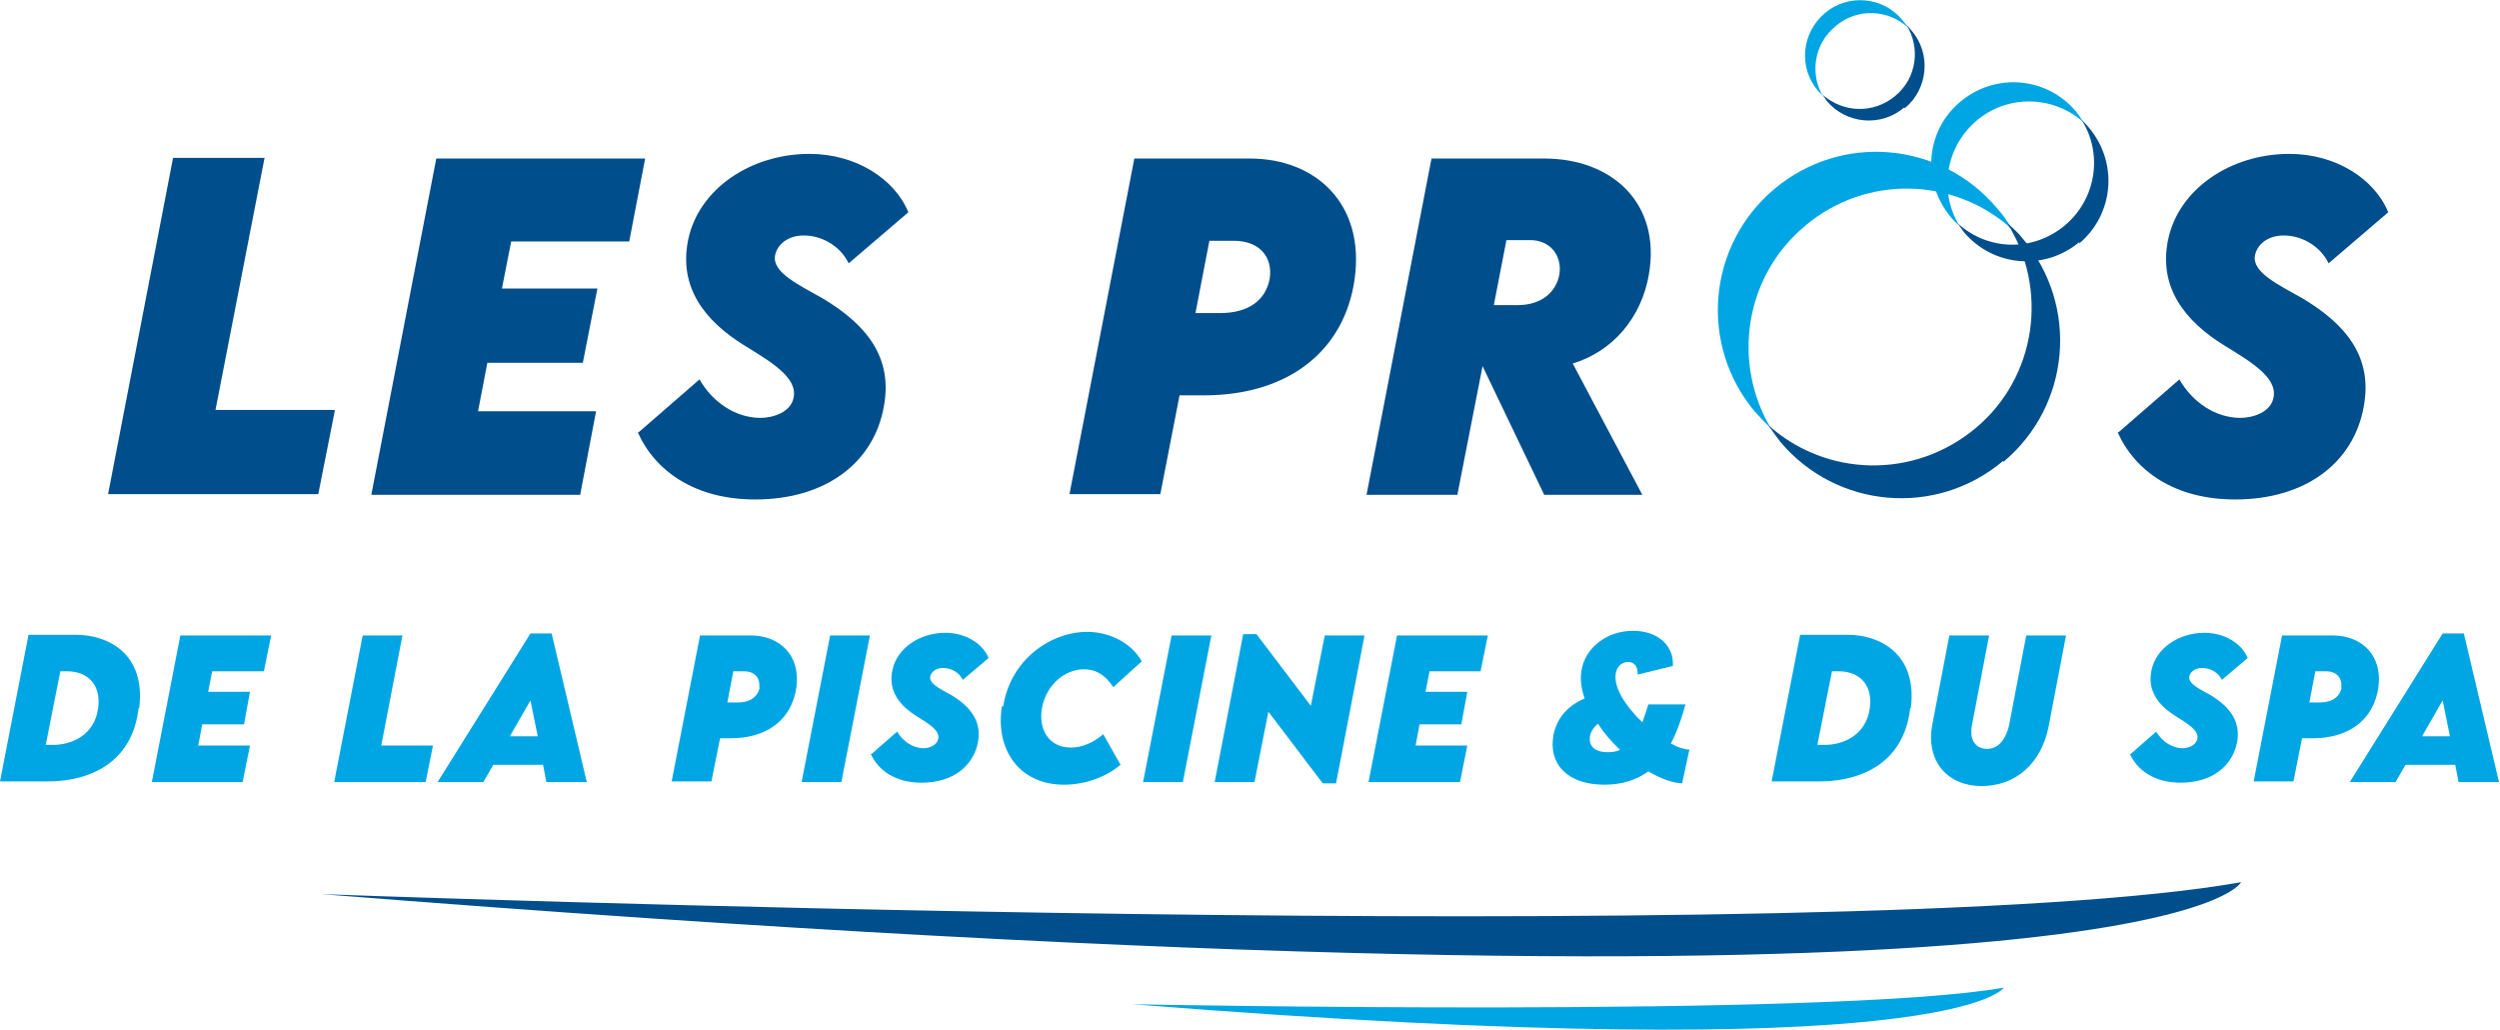
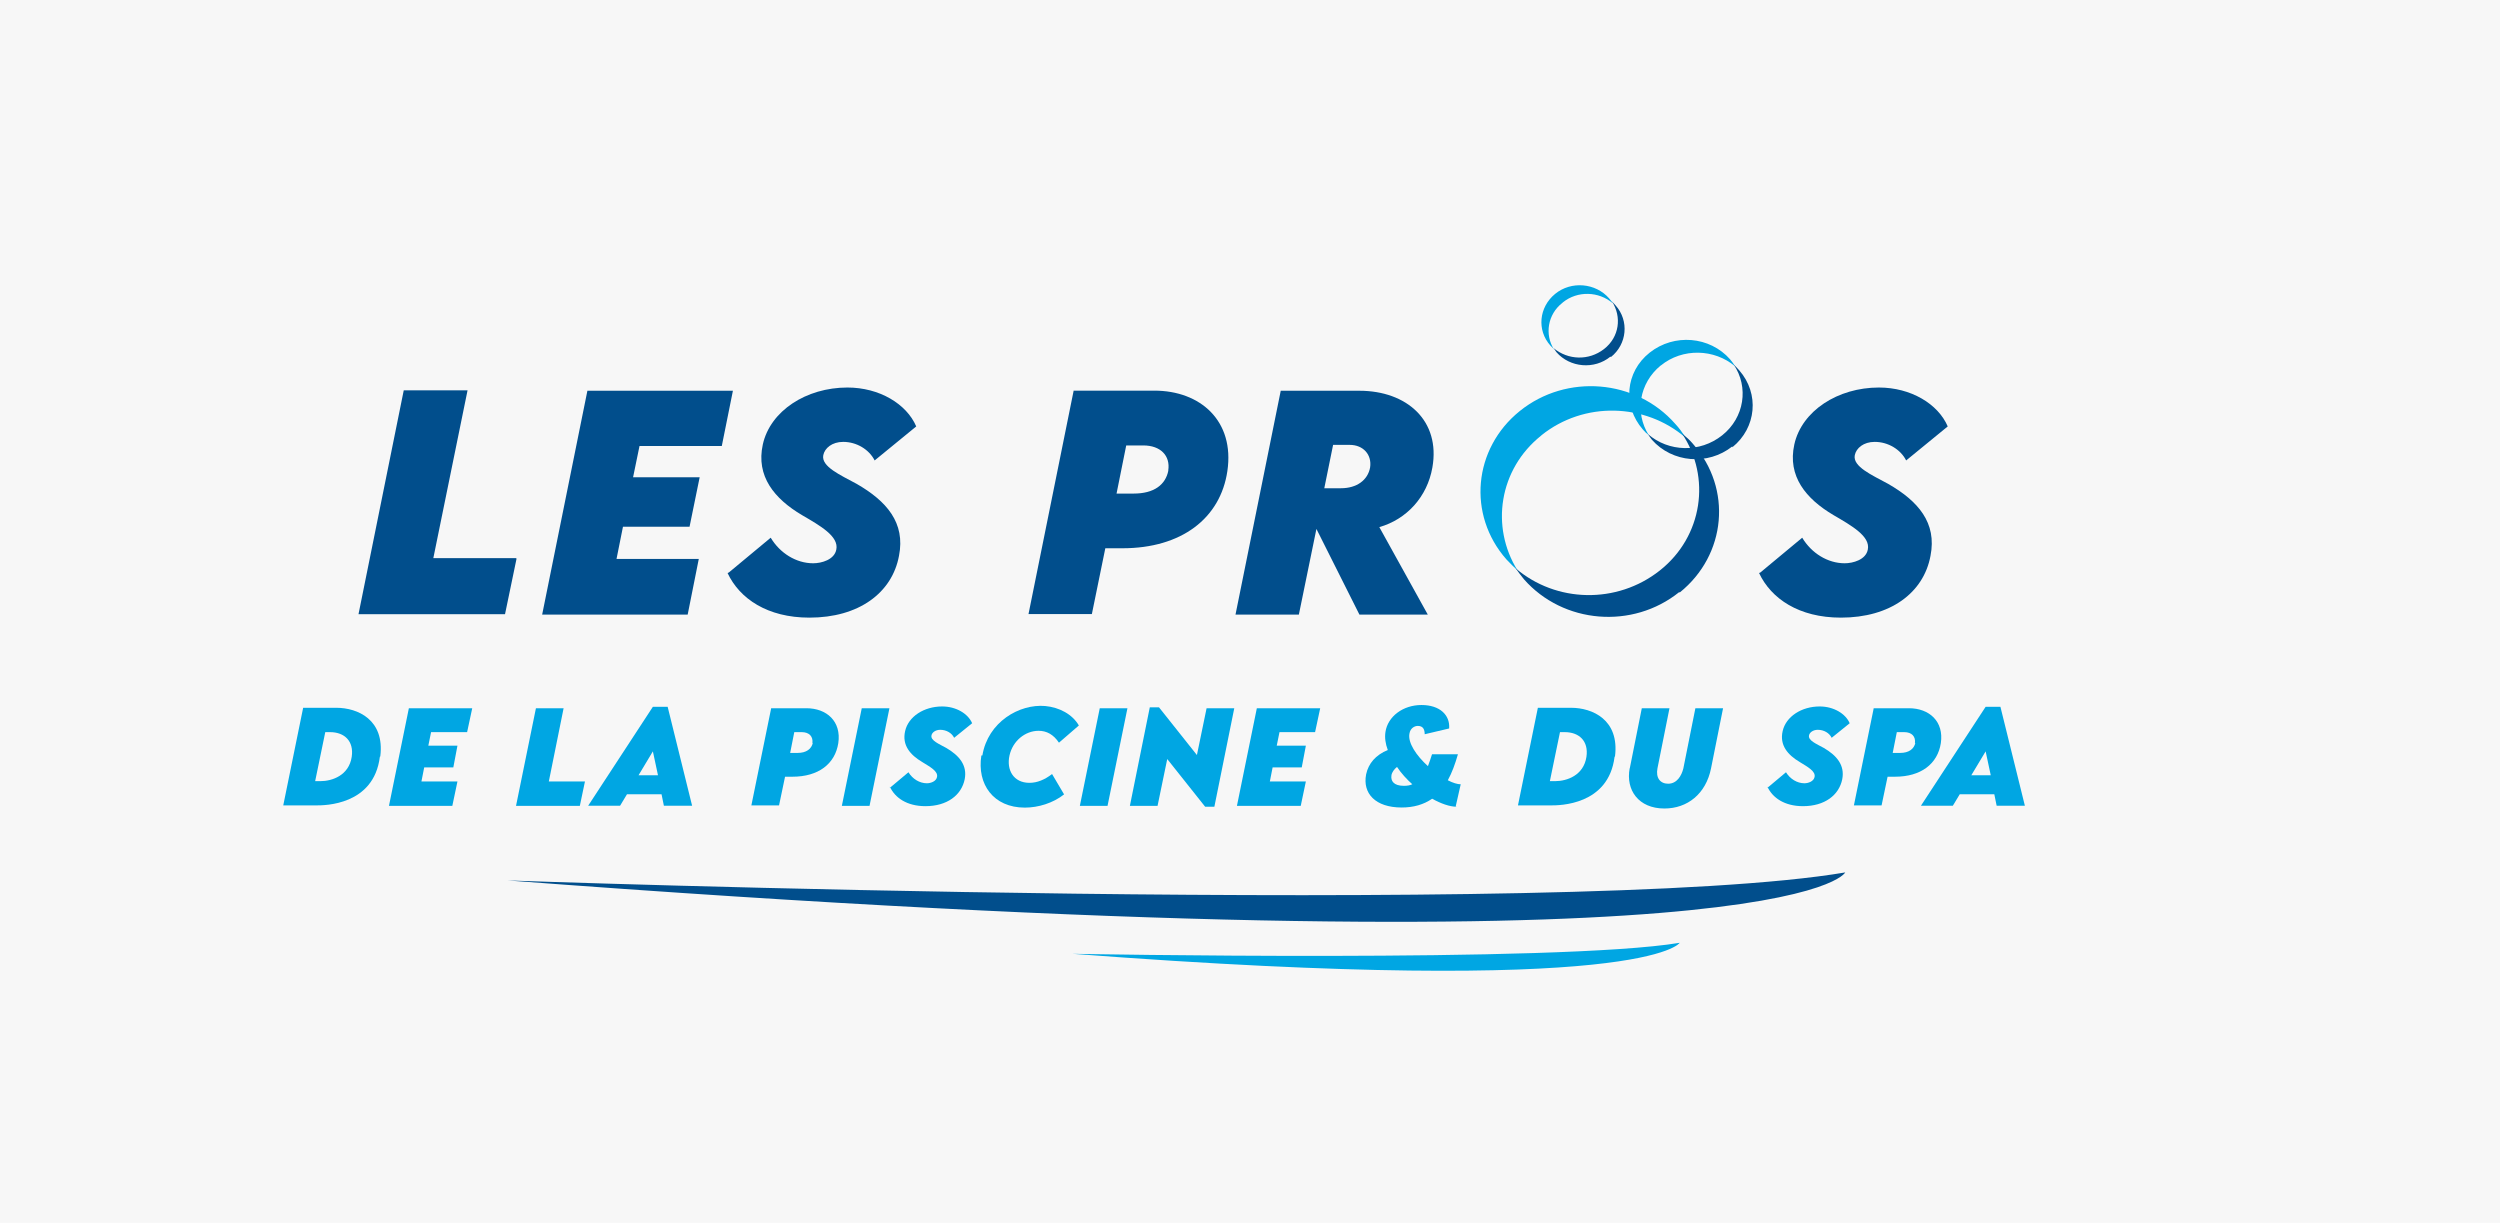
- <svg xmlns="http://www.w3.org/2000/svg" id="Calque_1" data-name="Calque 1" viewBox="0 0 37.69 15.52">
+ <svg xmlns="http://www.w3.org/2000/svg" id="Calque_1" data-name="Calque 1" viewBox="0 0 224.89 110">
  <defs>
    <style>
      .cls-1 {
        fill: #00a6e3;
      }

-       .cls-1, .cls-2 {
+       .cls-1, .cls-2, .cls-3 {
        stroke-width: 0px;
      }

      .cls-2 {
        fill: #014e8c;
      }
+ 
+       .cls-3 {
+         fill: #f2f2f2;
+         opacity: .6;
+       }
    </style>
  </defs>
+   <rect class="cls-3" width="224.89" height="110" />
  <g>
-     <path class="cls-2" d="m5.05,6.19l-.25,1.26H1.63l.98-5.07h1.38l-.74,3.8h1.79Z" />
-     <path class="cls-2" d="m7.71,3.64l-.14.71h1.44l-.22,1.12h-1.44l-.14.73h1.78l-.24,1.26h-3.15l.98-5.07h3.15l-.24,1.25h-1.78Z" />
-     <path class="cls-2" d="m9.64,6.51l.91-.79c.2.35.55.58.92.58.18,0,.46-.08.5-.31.06-.3-.35-.54-.74-.78-.6-.37-1-.88-.85-1.6.16-.76.94-1.29,1.83-1.29.69,0,1.28.37,1.49.88l-.9.77c-.12-.25-.39-.42-.68-.42-.24,0-.4.14-.43.3-.05.26.37.45.72.65.65.39,1.06.88.92,1.63-.15.84-.87,1.4-1.94,1.4-.91,0-1.51-.43-1.77-1.01Z" />
-     <path class="cls-2" d="m17.11,2.39h1.74c1,0,1.74.69,1.58,1.82-.15,1.07-.99,1.75-2.27,1.75h-.37l-.29,1.49h-1.37l.98-5.07Zm2.04,1.81c.05-.34-.17-.57-.54-.57h-.37l-.21,1.09h.37c.44,0,.69-.2.75-.52Z" />
-     <path class="cls-2" d="m23.72,5.48l1.05,1.98h-1.48l-.93-1.94-.38,1.94h-1.37l.98-5.07h1.7c1.03,0,1.76.68,1.58,1.74-.11.66-.55,1.17-1.15,1.35Zm-1.19-.88h.36c.34,0,.58-.18.63-.47.04-.29-.15-.51-.44-.51h-.36l-.19.98Z" />
-     <path class="cls-2" d="m31.96,6.51l.91-.79c.2.35.55.58.92.58.18,0,.46-.08.5-.31.06-.3-.35-.54-.74-.78-.6-.37-1-.88-.85-1.6.16-.76.94-1.29,1.83-1.29.69,0,1.28.37,1.49.88l-.9.77c-.12-.25-.39-.42-.68-.42-.24,0-.4.14-.43.3-.05.26.37.45.72.65.65.39,1.06.88.92,1.63-.15.84-.87,1.4-1.94,1.4-.91,0-1.51-.43-1.77-1.01Z" />
+     <path class="cls-2" d="m46.47,50.24l-1.04,5.01h-13.18l4.07-20.14h5.74l-3.08,15.1h7.44l.04.04Z" />
+     <path class="cls-2" d="m57.53,40.11l-.58,2.82h5.99l-.91,4.45h-5.99l-.58,2.9h7.4l-1,5.01h-13.09l4.07-20.14h13.09l-1,4.97s-7.4,0-7.4,0Z" />
+     <path class="cls-2" d="m65.55,51.51l3.78-3.14c.83,1.39,2.29,2.3,3.82,2.3.75,0,1.91-.32,2.08-1.23.25-1.19-1.45-2.15-3.08-3.1-2.49-1.47-4.16-3.5-3.53-6.36.67-3.02,3.91-5.12,7.61-5.12,2.87,0,5.32,1.47,6.19,3.5l-3.74,3.06c-.5-.99-1.62-1.67-2.83-1.67-1,0-1.66.56-1.79,1.19-.21,1.03,1.54,1.79,2.99,2.58,2.7,1.55,4.41,3.5,3.82,6.48-.62,3.34-3.62,5.56-8.06,5.56-3.78,0-6.28-1.71-7.36-4.01l.08-.04Z" />
+     <path class="cls-2" d="m96.61,35.14h7.23c4.16,0,7.23,2.74,6.57,7.23-.62,4.25-4.12,6.95-9.44,6.95h-1.54l-1.21,5.92h-5.7l4.07-20.14v.04Zm8.48,7.19c.21-1.35-.71-2.26-2.24-2.26h-1.54l-.87,4.33h1.54c1.83,0,2.87-.79,3.12-2.07Z" />
+     <path class="cls-2" d="m124.08,47.42l4.36,7.87h-6.15l-3.87-7.71-1.58,7.71h-5.7l4.07-20.14h7.07c4.28,0,7.32,2.7,6.57,6.91-.46,2.62-2.29,4.65-4.78,5.36Zm-4.95-3.5h1.5c1.41,0,2.41-.72,2.62-1.87.17-1.15-.62-2.03-1.83-2.03h-1.5s-.79,3.89-.79,3.89Z" />
+     <path class="cls-2" d="m158.34,51.51l3.78-3.14c.83,1.39,2.29,2.3,3.82,2.3.75,0,1.91-.32,2.08-1.23.25-1.19-1.45-2.15-3.08-3.1-2.49-1.47-4.16-3.5-3.53-6.36.67-3.02,3.91-5.12,7.61-5.12,2.87,0,5.32,1.47,6.19,3.5l-3.74,3.06c-.5-.99-1.62-1.67-2.83-1.67-1,0-1.66.56-1.79,1.19-.21,1.03,1.54,1.79,2.99,2.58,2.7,1.55,4.41,3.5,3.82,6.48-.62,3.34-3.62,5.56-8.06,5.56-3.78,0-6.28-1.71-7.36-4.01l.08-.04Z" />
  </g>
  <g>
-     <path class="cls-1" d="m2.09,10.68c-.13,1.1-1.2,1.1-1.37,1.1h-.72l.43-2.21h.72c.46,0,1.05.27.95,1.1Zm-1.07-.56h-.11l-.22,1.11h.11c.26,0,.62-.13.68-.55.05-.36-.16-.56-.47-.56Z" />
-     <path class="cls-1" d="m3.2,10.12l-.06.31h.63l-.09.49h-.63l-.06.32h.78l-.11.55h-1.37l.43-2.21h1.37l-.11.54h-.77Z" />
-     <path class="cls-1" d="m6.53,11.24l-.11.55h-1.38l.43-2.21h.6l-.32,1.66h.78Z" />
-     <path class="cls-1" d="m8.19,11.53h-.75l-.15.26h-.69l1.4-2.24h.32l.53,2.24h-.61l-.05-.26Zm-.08-.43l-.11-.54-.31.54h.42Z" />
-     <path class="cls-1" d="m10.56,9.58h.76c.44,0,.76.3.69.79-.07.47-.43.76-.99.76h-.16l-.13.65h-.6l.43-2.21Zm.89.79c.02-.15-.07-.25-.23-.25h-.16l-.09.47h.16c.19,0,.3-.09.33-.23Z" />
-     <path class="cls-1" d="m12.52,9.58h.6l-.43,2.21h-.6l.43-2.21Z" />
-     <path class="cls-1" d="m13.13,11.38l.4-.35c.09.15.24.25.4.25.08,0,.2-.04.22-.14.03-.13-.15-.23-.32-.34-.26-.16-.44-.38-.37-.7.07-.33.41-.56.8-.56.3,0,.56.16.65.38l-.39.33c-.05-.11-.17-.18-.3-.18-.1,0-.18.06-.19.13-.02.11.16.19.32.28.28.17.46.39.4.71-.07.36-.38.61-.85.61-.4,0-.66-.19-.77-.44Z" />
-     <path class="cls-1" d="m15.13,10.65c.12-.76.8-1.17,1.36-1.12.31.03.59.19.73.44l-.43.39c-.12-.19-.27-.27-.44-.27-.29,0-.56.23-.63.56-.07.33.09.62.43.62.17,0,.33-.07.49-.2l.26.46c-.24.2-.56.3-.85.3-.68,0-1.04-.53-.94-1.18Z" />
-     <path class="cls-1" d="m17.67,9.58h.6l-.43,2.21h-.6l.43-2.21Z" />
-     <path class="cls-1" d="m20.58,9.58l-.43,2.23h-.2l-.82-1.08-.21,1.06h-.6l.43-2.23h.2l.82,1.08.21-1.06h.6Z" />
-     <path class="cls-1" d="m21.56,10.12l-.06.31h.63l-.09.49h-.63l-.06.32h.78l-.11.55h-1.38l.43-2.21h1.37l-.11.54h-.77Z" />
-     <path class="cls-1" d="m25.39,11.81c-.15,0-.34-.07-.53-.18-.18.13-.4.2-.66.2-.57,0-.85-.32-.77-.75.05-.25.21-.44.47-.55-.05-.14-.07-.28-.05-.41.05-.35.38-.61.78-.61.38,0,.62.23.6.53l-.53.13c0-.1-.03-.19-.15-.19-.07,0-.16.05-.18.17-.04.21.15.5.4.74.03-.08.06-.17.09-.27h.56c-.06.22-.13.42-.22.59.11.06.21.09.28.09l-.11.51Zm-.95-.5c-.13-.12-.25-.26-.34-.4-.06.05-.11.12-.12.19-.02.13.05.24.27.24.07,0,.14-.01.19-.04Z" />
-     <path class="cls-1" d="m28.81,10.68c-.13,1.1-1.2,1.1-1.37,1.1h-.72l.43-2.21h.72c.46,0,1.05.27.95,1.1Zm-1.07-.56h-.11l-.22,1.11h.11c.26,0,.62-.13.68-.55.05-.36-.16-.56-.47-.56Z" />
-     <path class="cls-1" d="m29.14,10.94l.26-1.36h.6l-.26,1.36c-.04.22.06.35.23.35.19,0,.29-.18.33-.35l.26-1.36h.6l-.26,1.36c-.11.58-.51.91-1.01.91-.56,0-.84-.42-.75-.91Z" />
-     <path class="cls-1" d="m32.12,11.38l.4-.35c.09.15.24.25.4.25.08,0,.2-.04.22-.14.03-.13-.15-.23-.32-.34-.26-.16-.44-.38-.37-.7.07-.33.41-.56.8-.56.3,0,.56.16.65.38l-.39.33c-.05-.11-.17-.18-.3-.18-.1,0-.18.06-.19.13-.02.11.16.19.32.28.28.17.46.39.4.71-.07.36-.38.61-.85.61-.4,0-.66-.19-.77-.44Z" />
-     <path class="cls-1" d="m34.42,9.58h.76c.44,0,.76.3.69.79-.07.47-.43.76-.99.76h-.16l-.13.65h-.6l.43-2.21Zm.89.79c.02-.15-.07-.25-.23-.25h-.16l-.09.47h.16c.19,0,.3-.09.33-.23Z" />
-     <path class="cls-1" d="m37.03,11.53h-.75l-.15.26h-.69l1.4-2.24h.32l.53,2.24h-.61l-.05-.26Zm-.08-.43l-.11-.54-.31.54h.42Z" />
+     <path class="cls-1" d="m34.17,68.08c-.54,4.37-4.99,4.37-5.7,4.37h-2.99l1.79-8.78h2.99c1.91,0,4.36,1.07,3.95,4.37l-.04.04Zm-4.45-2.22h-.46l-.91,4.41h.46c1.08,0,2.58-.52,2.83-2.19.21-1.43-.67-2.22-1.95-2.22h.04Z" />
+     <path class="cls-1" d="m38.78,65.85l-.25,1.23h2.62l-.37,1.95h-2.62l-.25,1.27h3.24l-.46,2.19h-5.7l1.79-8.78h5.7l-.46,2.15h-3.24Z" />
+     <path class="cls-1" d="m52.62,70.3l-.46,2.19h-5.74l1.79-8.78h2.49l-1.33,6.59h3.24Z" />
+     <path class="cls-1" d="m59.52,71.45h-3.12l-.62,1.03h-2.87l5.82-8.9h1.33l2.2,8.9h-2.54l-.21-1.03Zm-.33-1.71l-.46-2.15-1.29,2.15h1.75Z" />
+     <path class="cls-1" d="m69.38,63.71h3.16c1.83,0,3.16,1.19,2.87,3.14-.29,1.87-1.79,3.02-4.12,3.02h-.67l-.54,2.58h-2.49l1.79-8.78v.04Zm3.7,3.14c.08-.6-.29-.99-.96-.99h-.67l-.37,1.87h.67c.79,0,1.25-.36,1.37-.91l-.04.04Z" />
+     <path class="cls-1" d="m77.52,63.71h2.49l-1.79,8.78h-2.49l1.79-8.78Z" />
+     <path class="cls-1" d="m80.06,70.86l1.66-1.39c.37.6,1,.99,1.66.99.33,0,.83-.16.91-.56.12-.52-.62-.91-1.33-1.35-1.08-.64-1.83-1.51-1.54-2.78.29-1.31,1.7-2.22,3.33-2.22,1.25,0,2.33.64,2.7,1.51l-1.62,1.31c-.21-.44-.71-.72-1.25-.72-.42,0-.75.24-.79.52-.08.44.67.75,1.33,1.11,1.16.68,1.91,1.55,1.66,2.82-.29,1.43-1.58,2.42-3.53,2.42-1.66,0-2.74-.75-3.2-1.75v.08Z" />
+     <path class="cls-1" d="m88.37,67.96c.5-3.02,3.33-4.65,5.65-4.45,1.29.12,2.45.75,3.03,1.75l-1.79,1.55c-.5-.75-1.12-1.07-1.83-1.07-1.21,0-2.33.91-2.62,2.22-.29,1.31.37,2.46,1.79,2.46.71,0,1.37-.28,2.04-.79l1.08,1.83c-1,.79-2.33,1.19-3.53,1.19-2.83,0-4.32-2.11-3.91-4.69h.08Z" />
+     <path class="cls-1" d="m98.93,63.71h2.49l-1.79,8.78h-2.49l1.79-8.78Z" />
+     <path class="cls-1" d="m111.03,63.71l-1.79,8.86h-.83l-3.41-4.29-.87,4.21h-2.49l1.79-8.86h.83l3.41,4.29.87-4.21h2.49Z" />
+     <path class="cls-1" d="m115.1,65.85l-.25,1.23h2.62l-.37,1.95h-2.62l-.25,1.27h3.24l-.46,2.19h-5.74l1.79-8.78h5.7l-.46,2.15h-3.2Z" />
+     <path class="cls-1" d="m131.03,72.57c-.62,0-1.41-.28-2.2-.72-.75.52-1.66.79-2.74.79-2.37,0-3.53-1.27-3.2-2.98.21-.99.87-1.75,1.95-2.19-.21-.56-.29-1.11-.21-1.63.21-1.39,1.58-2.42,3.24-2.42s2.58.91,2.49,2.11l-2.2.52c0-.4-.12-.75-.62-.75-.29,0-.67.2-.75.68-.17.83.62,1.99,1.66,2.94.12-.32.25-.68.37-1.07h2.33c-.25.87-.54,1.67-.91,2.34.46.24.87.36,1.16.36l-.46,2.03h.08Zm-3.95-1.99c-.54-.48-1.04-1.03-1.41-1.59-.25.2-.46.48-.5.75-.08.52.21.95,1.12.95.29,0,.58-.04.79-.16v.04Z" />
+     <path class="cls-1" d="m145.24,68.08c-.54,4.37-4.99,4.37-5.7,4.37h-2.99l1.79-8.78h2.99c1.91,0,4.36,1.07,3.95,4.37l-.04.04Zm-4.45-2.22h-.46l-.91,4.41h.46c1.08,0,2.58-.52,2.83-2.19.21-1.43-.67-2.22-1.95-2.22h.04Z" />
+     <path class="cls-1" d="m146.61,69.11l1.08-5.4h2.49l-1.08,5.4c-.17.87.25,1.39.96,1.39.79,0,1.21-.72,1.37-1.39l1.08-5.4h2.49l-1.08,5.4c-.46,2.3-2.12,3.62-4.2,3.62-2.33,0-3.49-1.67-3.12-3.62Z" />
+     <path class="cls-1" d="m159,70.86l1.66-1.39c.37.6,1,.99,1.66.99.33,0,.83-.16.91-.56.12-.52-.62-.91-1.33-1.35-1.08-.64-1.83-1.51-1.54-2.78.29-1.31,1.7-2.22,3.33-2.22,1.25,0,2.33.64,2.7,1.51l-1.62,1.31c-.21-.44-.71-.72-1.25-.72-.42,0-.75.24-.79.52-.08.44.67.75,1.33,1.11,1.16.68,1.91,1.55,1.66,2.82-.29,1.43-1.58,2.42-3.53,2.42-1.66,0-2.74-.75-3.2-1.75v.08Z" />
+     <path class="cls-1" d="m168.56,63.71h3.16c1.83,0,3.16,1.19,2.87,3.14-.29,1.87-1.79,3.02-4.12,3.02h-.67l-.54,2.58h-2.49l1.79-8.78v.04Zm3.7,3.14c.08-.6-.29-.99-.96-.99h-.67l-.37,1.87h.67c.79,0,1.25-.36,1.37-.91l-.04.04Z" />
+     <path class="cls-1" d="m179.41,71.45h-3.12l-.62,1.03h-2.87l5.82-8.9h1.33l2.2,8.9h-2.54l-.21-1.03Zm-.33-1.71l-.46-2.15-1.29,2.15h1.75Z" />
  </g>
-   <path class="cls-2" d="m4.85,13.48s23.1.86,28.95-.18c0,0-1.1,2.39-28.95.18Z" />
-   <path class="cls-1" d="m17.08,15.14s10.53.21,13.14-.25c0,0-.71,1.24-13.14.25Z" />
+   <path class="cls-2" d="m45.64,79.2s96.03,3.42,120.35-.72c0,0-4.57,9.5-120.35.72Z" />
+   <path class="cls-1" d="m96.48,85.8s43.77.83,54.62-.99c0,0-2.95,4.93-54.62.99Z" />
  <g>
-     <path class="cls-1" d="m27.23,3.4c.92-.77,2.24-.73,3.11.05-.06-.11-.13-.21-.22-.31-.85-1.01-2.35-1.14-3.36-.29s-1.14,2.35-.29,3.36c.08.09.16.17.24.25-.59-.99-.4-2.29.51-3.05Z" />
-     <path class="cls-2" d="m30.22,6.96c1.01-.85,1.14-2.35.29-3.36-.07-.09-.16-.17-.24-.24.63.99.45,2.33-.48,3.1s-2.25.73-3.12-.05c.06.09.12.17.18.25.85,1.01,2.35,1.14,3.36.29" />
+     <path class="cls-1" d="m138.67,39.15c3.82-3.06,9.31-2.9,12.93.2-.25-.44-.54-.83-.91-1.23-3.53-4.01-9.77-4.53-13.97-1.15-4.2,3.38-4.74,9.34-1.21,13.35.33.36.67.68,1,.99-2.45-3.93-1.66-9.1,2.12-12.12l.04-.04Z" />
+     <path class="cls-2" d="m151.1,53.3c4.2-3.38,4.74-9.34,1.21-13.35-.29-.36-.67-.68-1-.95,2.62,3.93,1.87,9.26-2,12.32-3.87,3.06-9.35,2.9-12.97-.2.25.36.5.68.75.99,3.53,4.01,9.77,4.53,13.97,1.15" />
  </g>
  <g>
-     <path class="cls-1" d="m29.81,1.82c.47-.4,1.16-.38,1.61.02-.03-.05-.07-.11-.11-.16-.44-.52-1.21-.59-1.74-.15s-.59,1.21-.15,1.74c.04.05.08.09.13.13-.31-.51-.21-1.18.26-1.58Z" />
-     <path class="cls-2" d="m31.36,3.67c.52-.44.59-1.21.15-1.74-.04-.05-.08-.09-.12-.13.33.51.23,1.2-.25,1.6s-1.16.38-1.61-.03c.03.05.06.09.09.13.44.52,1.21.59,1.74.15" />
+     <path class="cls-1" d="m149.4,32.88c1.95-1.59,4.82-1.51,6.69.08-.12-.2-.29-.44-.46-.64-1.83-2.07-5.03-2.34-7.23-.6s-2.45,4.81-.62,6.91c.17.2.33.36.54.52-1.29-2.03-.87-4.69,1.08-6.28Z" />
+     <path class="cls-2" d="m155.84,40.23c2.16-1.75,2.45-4.81.62-6.91-.17-.2-.33-.36-.5-.52,1.37,2.03.96,4.77-1.04,6.36s-4.82,1.51-6.69-.12c.12.2.25.36.37.52,1.83,2.07,5.03,2.34,7.23.6" />
  </g>
  <g>
-     <path class="cls-1" d="m27.69.39c.32-.27.78-.25,1.08.02-.02-.04-.05-.07-.08-.11-.29-.35-.82-.4-1.17-.1s-.4.82-.1,1.17c.03.03.06.06.08.09-.21-.34-.14-.8.18-1.06Z" />
-     <path class="cls-2" d="m28.73,1.63c.35-.29.4-.82.1-1.17-.03-.03-.05-.06-.08-.09.22.35.16.81-.17,1.08s-.78.25-1.09-.02c.02.03.04.06.06.09.29.35.82.4,1.17.1" />
+     <path class="cls-1" d="m140.59,27.2c1.33-1.07,3.24-.99,4.49.08-.08-.16-.21-.28-.33-.44-1.21-1.39-3.41-1.59-4.86-.4-1.45,1.19-1.66,3.26-.42,4.65.12.12.25.24.33.36-.87-1.35-.58-3.18.75-4.21l.04-.04Z" />
+     <path class="cls-2" d="m144.91,32.12c1.45-1.15,1.66-3.26.42-4.65-.12-.12-.21-.24-.33-.36.91,1.39.67,3.22-.71,4.29s-3.24.99-4.53-.08c.08.12.17.24.25.36,1.21,1.39,3.41,1.59,4.86.4" />
  </g>
</svg>
